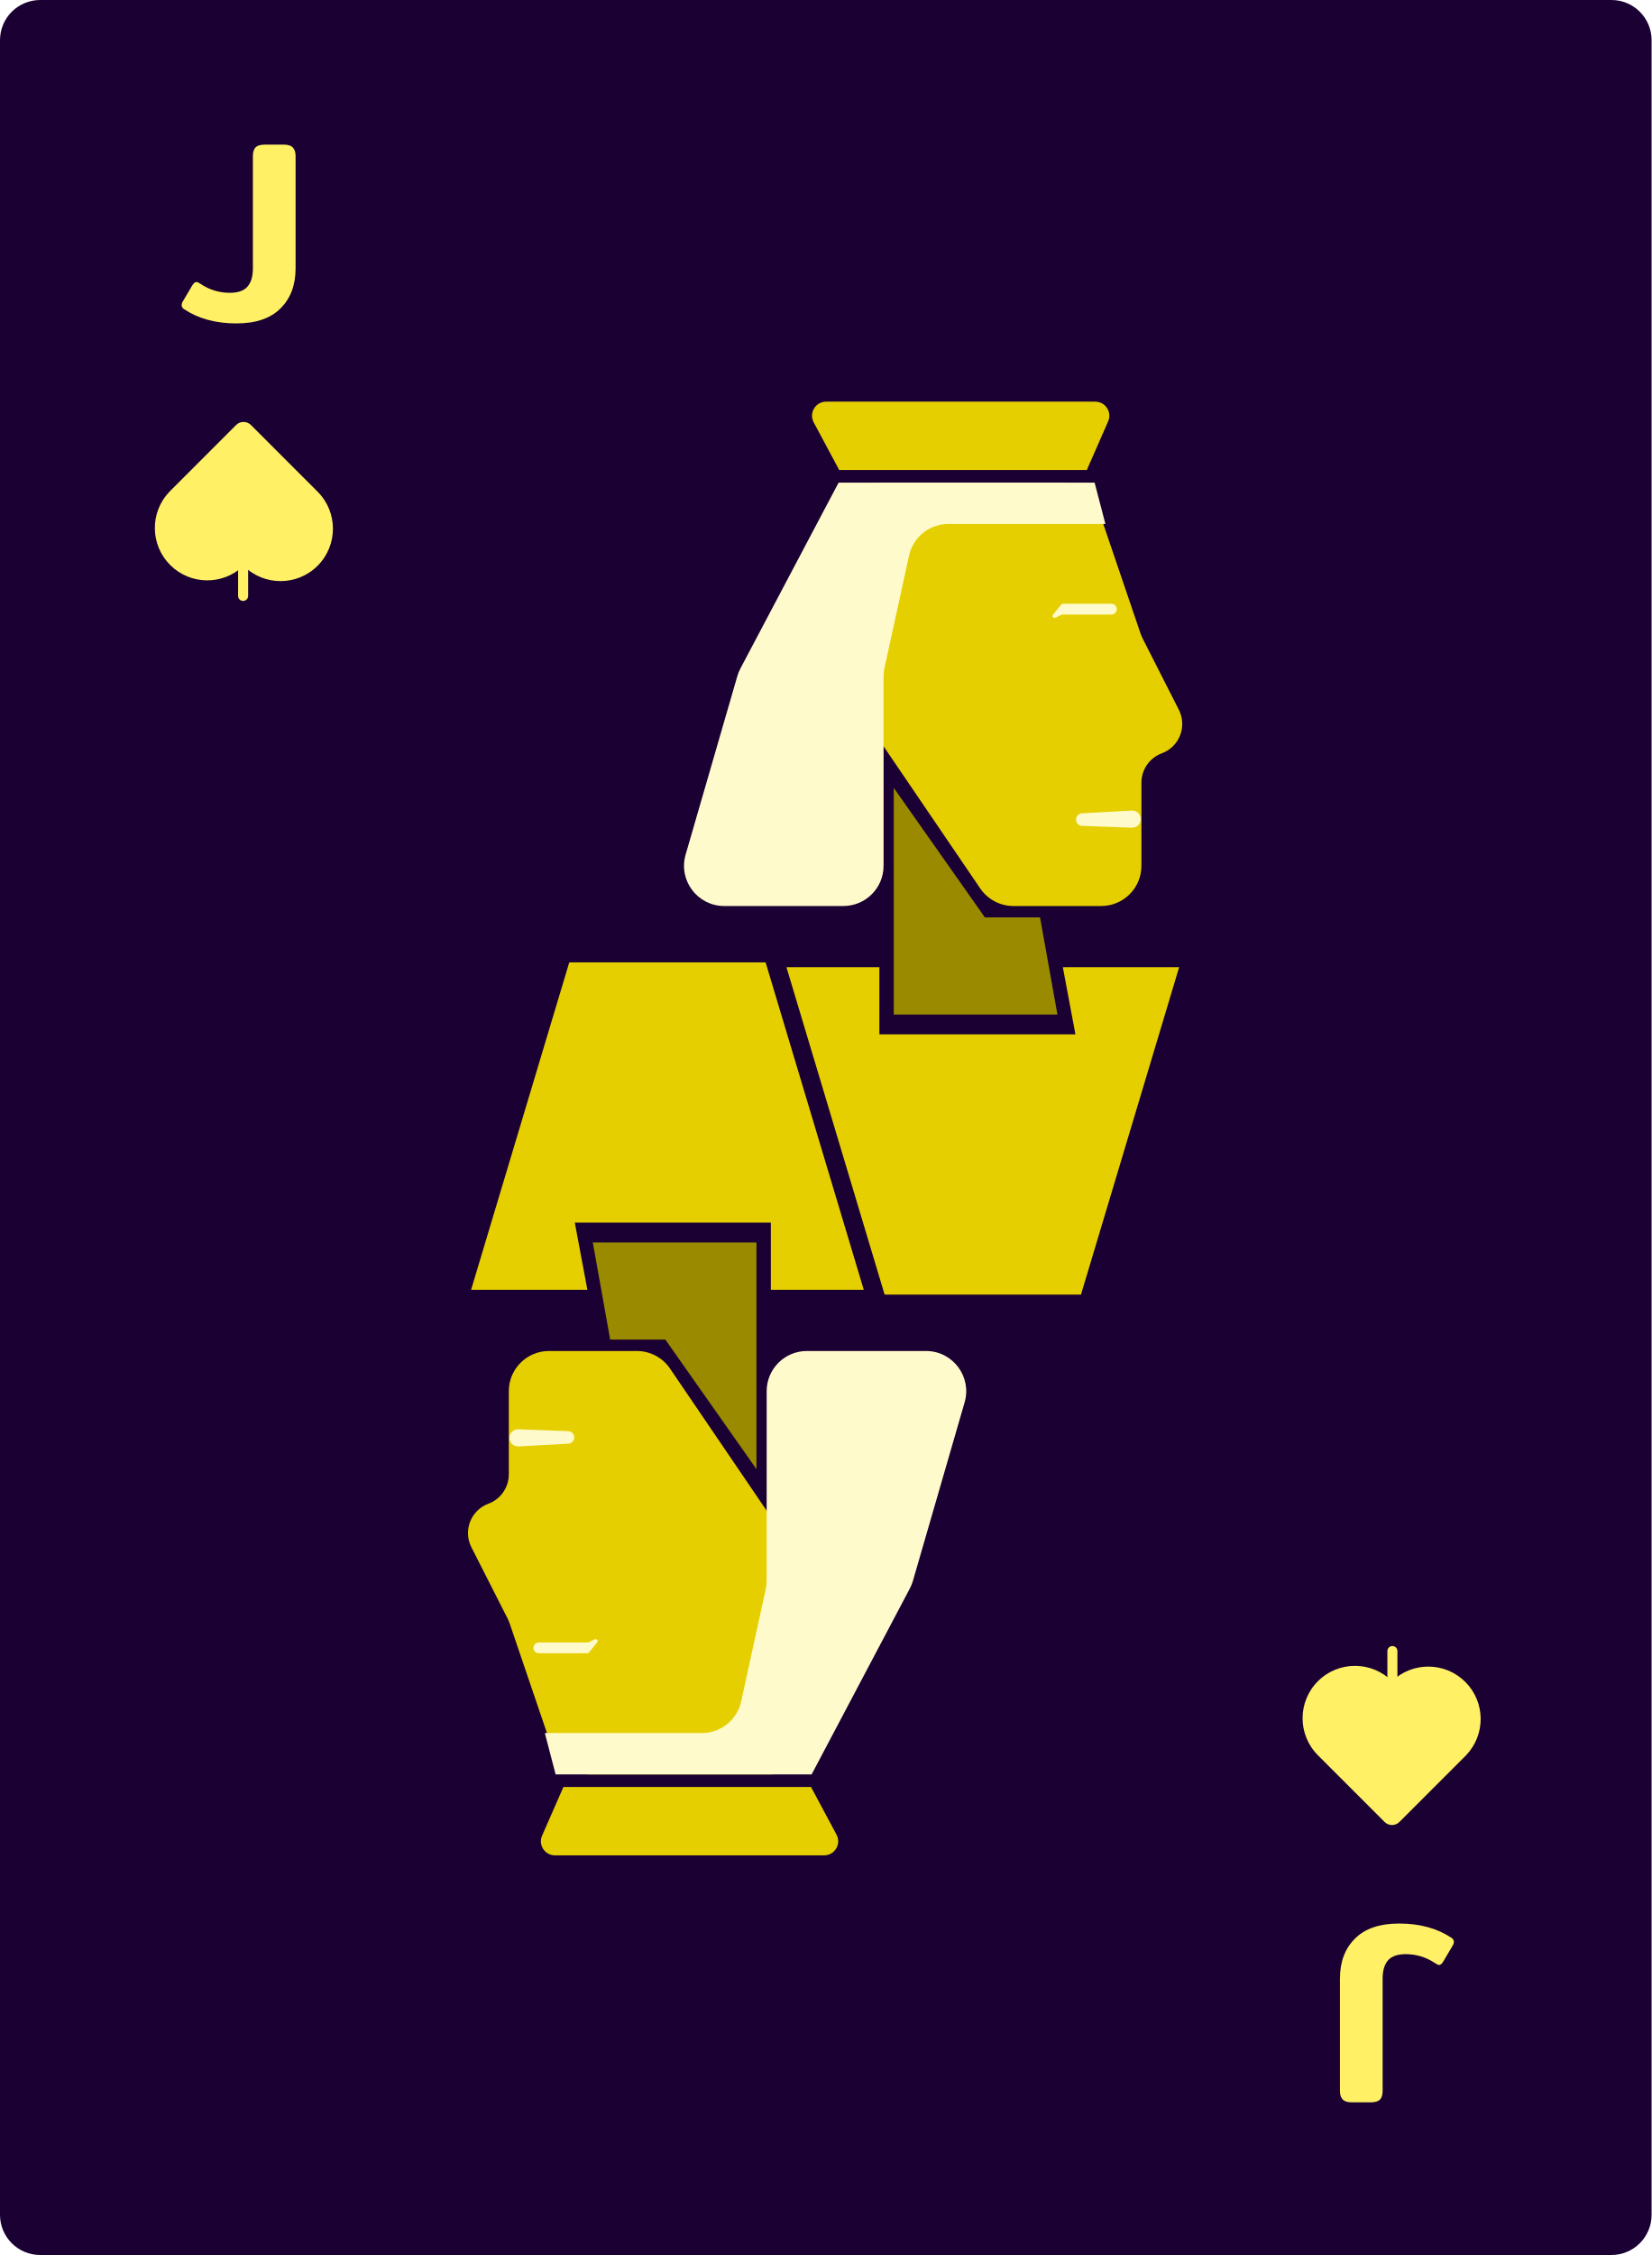
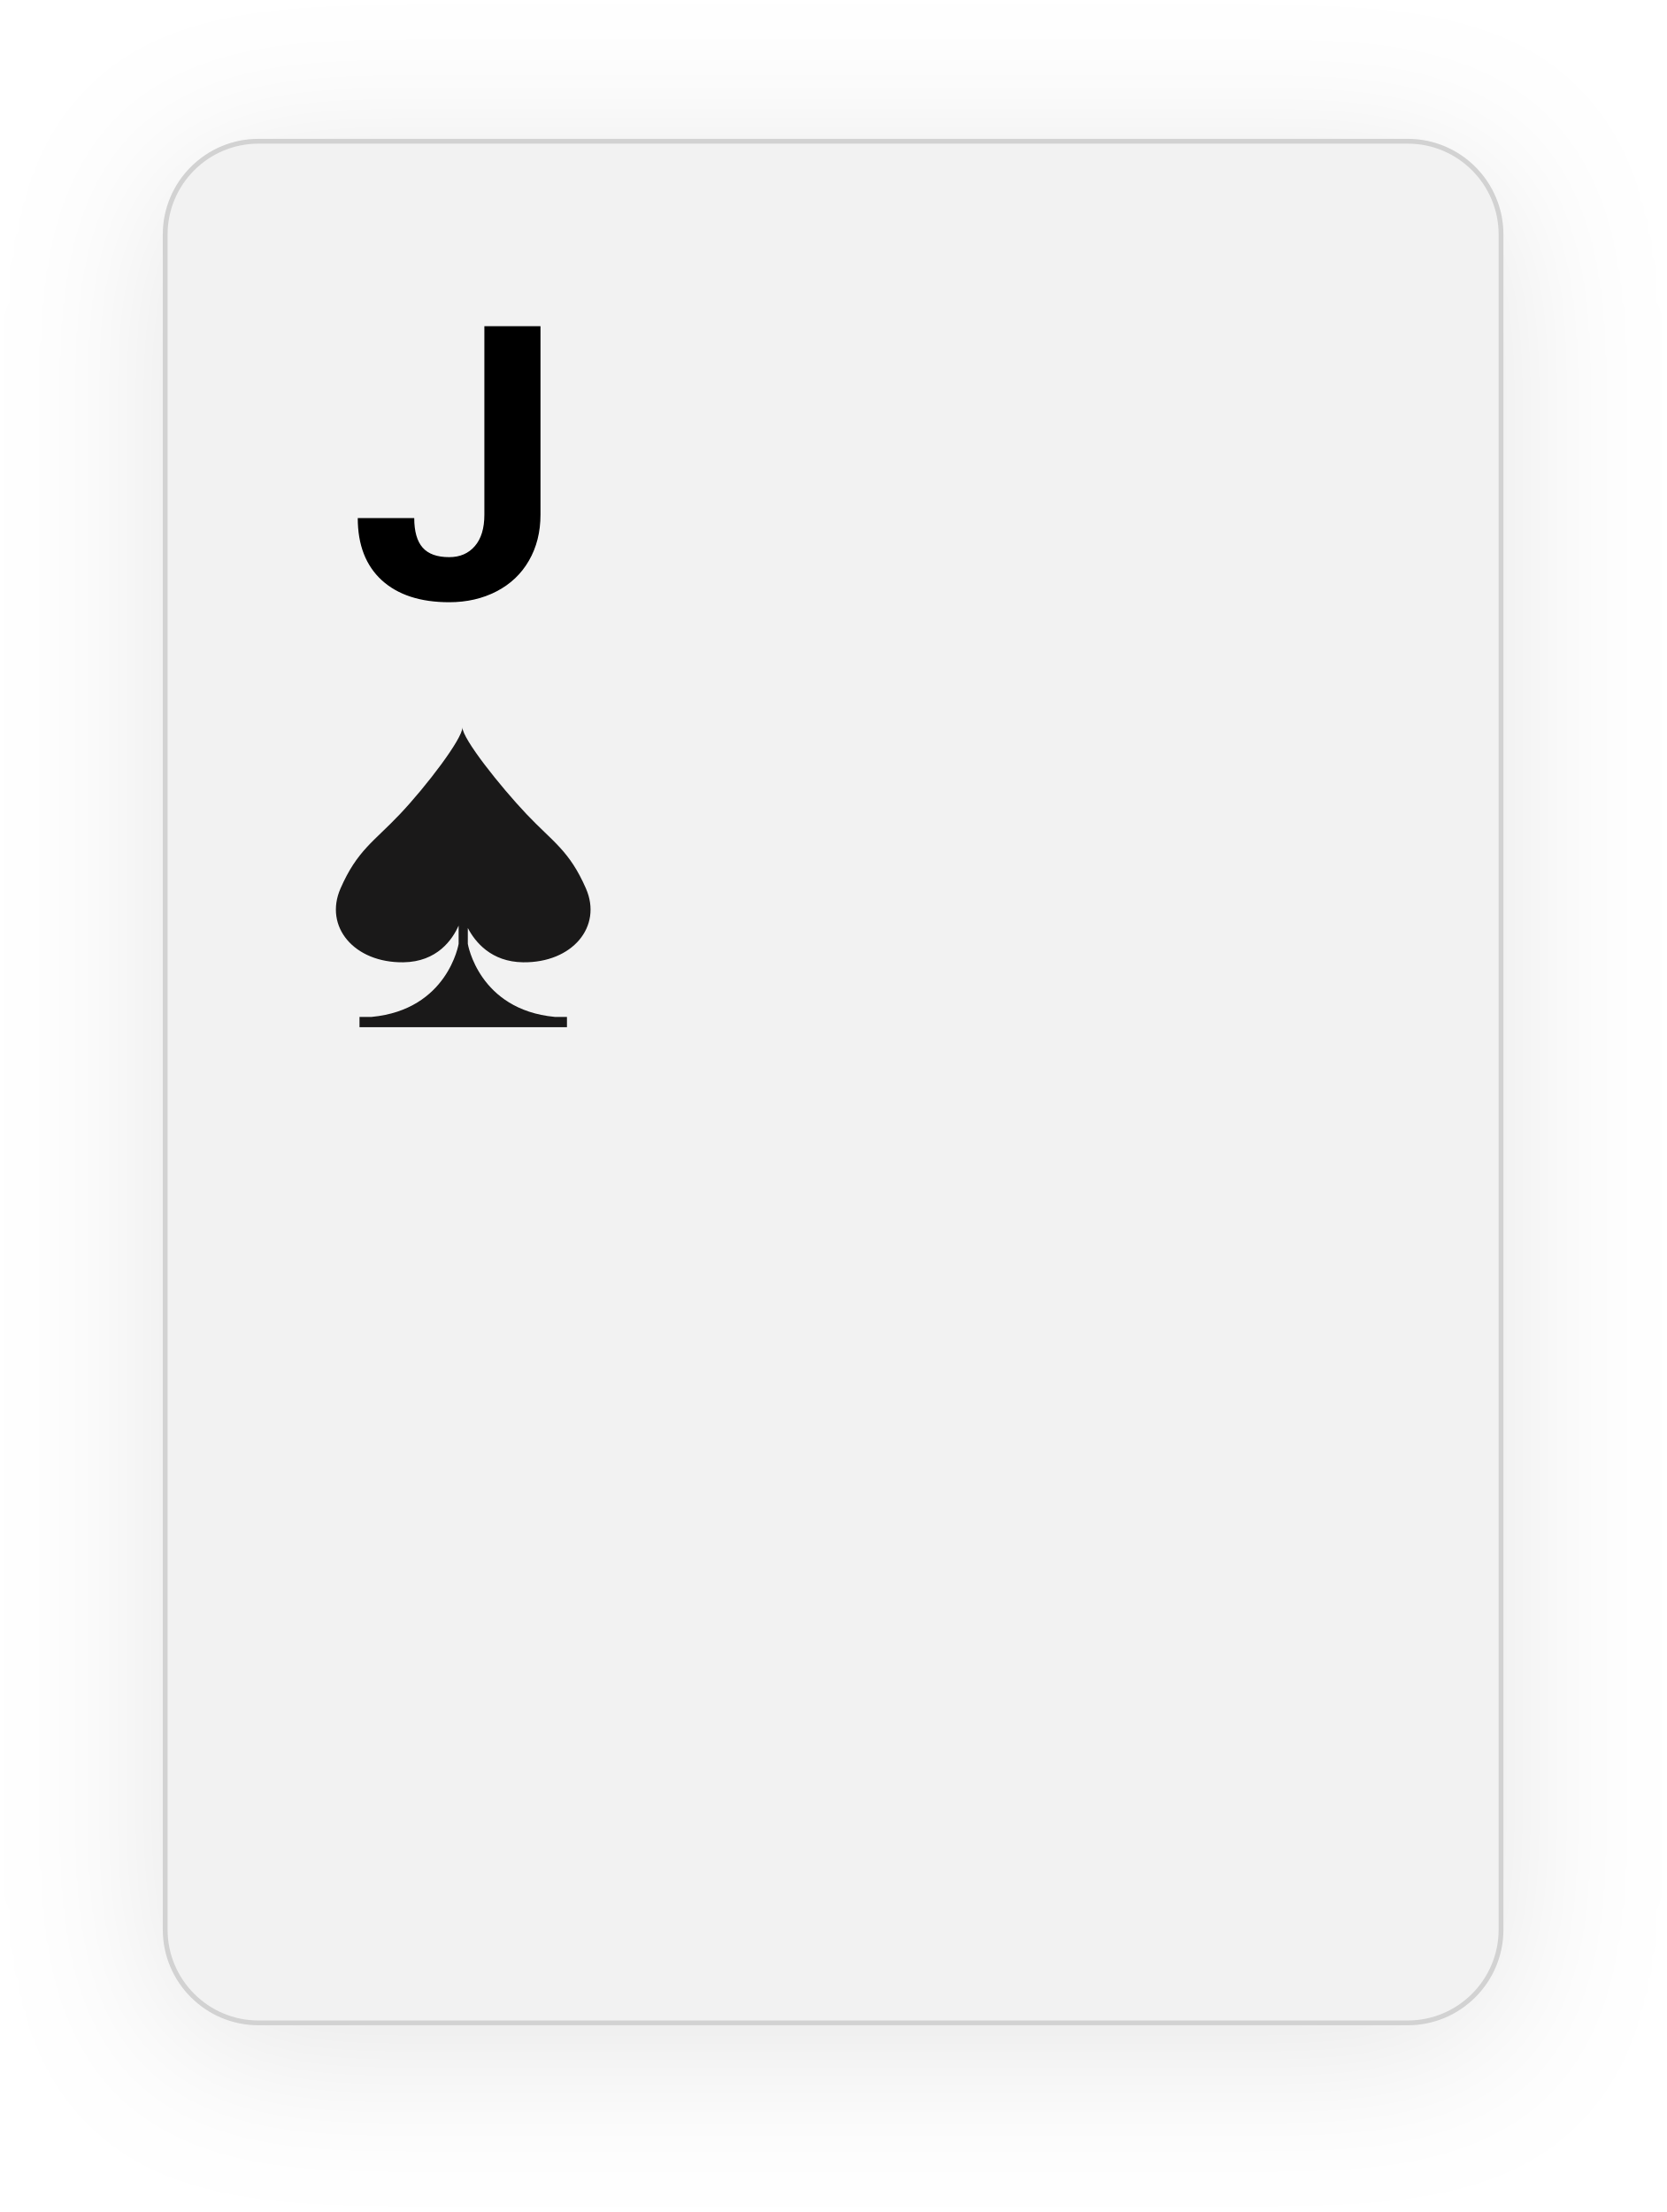
- <svg xmlns="http://www.w3.org/2000/svg" width="822" height="1122" viewBox="0 0 822 1122" fill="none">
-   <path d="M0 20C0 8.954 8.954 0 20 0H802C813.046 0 822 8.954 822 20V1102C822 1113.05 813.046 1122 802 1122H20C8.954 1122 0 1113.05 0 1102V20Z" fill="#1A0033" />
-   <path d="M117.672 160.92C107.432 160.92 98.771 158.573 91.688 153.88C90.835 153.368 90.408 152.685 90.408 151.832C90.408 151.149 90.664 150.424 91.176 149.656L95.784 141.848C96.467 140.824 97.107 140.312 97.704 140.312C98.216 140.312 98.899 140.611 99.752 141.208C104.189 144.195 109.053 145.688 114.344 145.688C118.355 145.688 121.256 144.707 123.048 142.744C124.925 140.696 125.864 137.624 125.864 133.528V77.592C125.864 75.715 126.291 74.307 127.144 73.368C128.083 72.429 129.619 71.96 131.752 71.96H141.224C143.357 71.96 144.851 72.429 145.704 73.368C146.643 74.307 147.112 75.715 147.112 77.592V133.528C147.112 141.891 144.595 148.547 139.56 153.496C134.611 158.445 127.315 160.92 117.672 160.92Z" fill="#FFF066" />
-   <path d="M121.202 281.503C131.382 291.683 147.887 291.683 158.067 281.503C168.247 271.323 168.247 254.818 158.067 244.638L124.888 211.459C122.852 209.423 119.551 209.423 117.515 211.459L84.336 244.638L84.34 244.641C74.526 254.848 74.648 271.078 84.705 281.135C94.762 291.192 110.992 291.313 121.198 281.5L121.202 281.503Z" fill="#FFF066" />
-   <rect x="118.5" y="266" width="5" height="33" rx="2.5" fill="#FFF066" />
-   <path d="M696.328 957.08C706.568 957.08 715.229 959.427 722.312 964.12C723.165 964.632 723.592 965.315 723.592 966.168C723.592 966.851 723.336 967.576 722.824 968.344L718.216 976.152C717.533 977.176 716.893 977.688 716.296 977.688C715.784 977.688 715.101 977.389 714.248 976.792C709.811 973.805 704.947 972.312 699.656 972.312C695.645 972.312 692.744 973.293 690.952 975.256C689.075 977.304 688.136 980.376 688.136 984.472V1040.41C688.136 1042.29 687.709 1043.69 686.856 1044.63C685.917 1045.57 684.381 1046.04 682.248 1046.04H672.776C670.643 1046.04 669.149 1045.57 668.296 1044.63C667.357 1043.69 666.888 1042.29 666.888 1040.41V984.472C666.888 976.109 669.405 969.453 674.44 964.504C679.389 959.555 686.685 957.08 696.328 957.08Z" fill="#FFF066" />
-   <path d="M692.798 836.497C682.618 826.317 666.113 826.317 655.933 836.497C645.753 846.677 645.753 863.182 655.933 873.362L689.112 906.541C691.148 908.577 694.449 908.577 696.485 906.541L729.664 873.362L729.66 873.359C739.474 863.152 739.352 846.923 729.295 836.866C719.238 826.809 703.008 826.687 692.802 836.501L692.798 836.497Z" fill="#FFF066" />
-   <rect x="695.5" y="852" width="5" height="33" rx="2.5" transform="rotate(-180 695.5 852)" fill="#FFF066" />
-   <path d="M527.781 240.13H437.674C426.628 240.13 417.674 249.084 417.674 260.13V332.722C417.674 336.734 418.88 340.654 421.137 343.971L487.848 442.045C491.571 447.519 497.763 450.796 504.384 450.796H548.09C559.135 450.796 568.09 441.842 568.09 430.796V389.416C568.09 382.905 572.14 377.081 578.244 374.816C586.969 371.578 590.925 361.461 586.711 353.163L568.733 317.764C568.305 316.92 567.937 316.047 567.632 315.151L546.715 253.687C543.956 245.581 536.344 240.13 527.781 240.13Z" fill="#E6CF00" />
-   <path d="M535.539 407.8C535.539 406.141 536.835 404.771 538.491 404.679L563.255 403.304C565.705 403.167 567.766 405.117 567.766 407.57C567.766 409.992 565.755 411.93 563.334 411.841L538.549 410.923C536.869 410.86 535.539 409.481 535.539 407.8Z" fill="#FFFACC" />
-   <path d="M540.91 233.864H417.673L404.984 210.149C402.489 205.486 405.868 199.847 411.156 199.847H545.116C550.167 199.847 553.555 205.033 551.526 209.659L540.91 233.864Z" fill="#E6CF00" />
-   <path d="M544.789 240.13L550.16 260.719H471.968C462.568 260.719 454.437 267.265 452.429 276.448L440.216 332.312C439.909 333.715 439.755 335.147 439.755 336.583V430.796C439.755 441.842 430.8 450.796 419.755 450.796H360.442C347.124 450.796 337.526 438.022 341.233 425.23L366.973 336.39C367.352 335.082 367.864 333.816 368.501 332.611L417.375 240.13H544.789Z" fill="#FFFACC" />
-   <path fill-rule="evenodd" clip-rule="evenodd" d="M528.991 300.406C528.69 300.406 528.405 300.541 528.216 300.774L524.105 305.814C523.427 306.646 524.357 307.816 525.321 307.344L528.307 305.879C528.444 305.812 528.595 305.777 528.748 305.777H553.144C554.627 305.777 555.83 304.574 555.83 303.091C555.83 301.608 554.627 300.406 553.144 300.406H528.991Z" fill="#FFFACC" />
-   <path d="M490.183 456.465L444.827 392.012V504.805H526.289L517.635 456.465H490.183Z" fill="#998A00" />
-   <path d="M437.666 514.652V481.232H391.415L440.277 644.155H489.139H538.001L586.863 481.232H528.974L535.24 514.652H437.666Z" fill="#E6CF00" />
-   <path d="M293.541 882.87H383.649C394.695 882.87 403.649 873.915 403.649 862.87V790.277C403.649 786.265 402.442 782.346 400.186 779.029L333.475 680.955C329.751 675.481 323.559 672.204 316.938 672.204H273.233C262.187 672.204 253.233 681.158 253.233 692.204V733.583C253.233 740.094 249.182 745.918 243.078 748.184C234.353 751.422 230.397 761.539 234.611 769.837L252.589 805.236C253.018 806.08 253.386 806.953 253.691 807.849L274.608 869.313C277.366 877.419 284.979 882.87 293.541 882.87Z" fill="#E6CF00" />
-   <path d="M285.783 715.2C285.783 716.859 284.488 718.228 282.832 718.32L258.067 719.696C255.618 719.832 253.557 717.883 253.557 715.429C253.557 713.007 255.568 711.069 257.988 711.159L282.774 712.077C284.454 712.139 285.783 713.519 285.783 715.2Z" fill="#FFFACC" />
-   <path d="M280.413 889.136H403.649L416.338 912.85C418.833 917.513 415.455 923.153 410.166 923.153H276.207C271.156 923.153 267.767 917.967 269.796 913.341L280.413 889.136Z" fill="#E6CF00" />
-   <path d="M276.533 882.87L271.162 862.28H349.355C358.754 862.28 366.886 855.735 368.893 846.552L381.106 790.688C381.413 789.285 381.568 787.853 381.568 786.417V692.204C381.568 681.158 390.522 672.204 401.568 672.204H460.88C474.199 672.204 483.797 684.977 480.09 697.77L454.349 786.61C453.97 787.918 453.458 789.184 452.822 790.389L403.947 882.87H276.533Z" fill="#FFFACC" />
-   <path fill-rule="evenodd" clip-rule="evenodd" d="M292.332 822.594C292.632 822.594 292.917 822.459 293.107 822.226L297.217 817.186C297.895 816.354 296.965 815.183 296.002 815.656L293.015 817.121C292.878 817.188 292.727 817.223 292.575 817.223H268.178C266.695 817.223 265.493 818.426 265.493 819.909C265.493 821.392 266.695 822.594 268.178 822.594H292.332Z" fill="#FFFACC" />
-   <path d="M331.139 666.534L376.495 730.987V618.195H295.034L303.687 666.534H331.139Z" fill="#998A00" />
-   <path d="M383.657 608.347V641.768H429.908L381.046 478.845H332.184H283.322L234.46 641.768H292.348L286.082 608.347H383.657Z" fill="#E6CF00" />
+ <svg xmlns="http://www.w3.org/2000/svg" width="348" height="462" viewBox="0 0 348 462" fill="none">
+   <g filter="url(#filter0_d_0_393)">
+     <rect x="34" y="29" width="280" height="394" rx="20" fill="#F2F2F2" />
+     <rect x="34.5" y="29.5" width="279" height="393" rx="19.5" stroke="#D2D2D2" />
+   </g>
+   <path d="M101.164 68.125H112.883V107.5C112.883 111.12 112.076 114.323 110.461 117.109C108.872 119.87 106.62 122.005 103.703 123.516C100.786 125.026 97.492 125.781 93.82 125.781C87.805 125.781 83.117 124.258 79.758 121.211C76.398 118.138 74.719 113.802 74.719 108.203H86.516C86.516 110.99 87.102 113.047 88.273 114.375C89.445 115.703 91.294 116.367 93.82 116.367C96.06 116.367 97.844 115.599 99.172 114.062C100.5 112.526 101.164 110.339 101.164 107.5V68.125Z" fill="black" />
+   <path fill-rule="evenodd" clip-rule="evenodd" d="M109.243 200.985C119.532 201.117 125.862 193.546 122.38 185.577C118.899 177.608 115.428 175.815 109.963 170.037C104.495 164.26 96.544 154.265 96.582 151.907C96.622 154.265 88.999 164.26 83.531 170.037C78.066 175.815 74.598 177.608 71.114 185.577C67.632 193.546 73.964 201.117 84.251 200.985C91.313 200.893 94.491 196.234 95.787 193.32L95.787 197.133C95.787 197.133 93.533 210.886 77.62 212.392L75.084 212.392L75.084 214.535L118.413 214.535L118.413 212.392L115.873 212.392C99.964 210.886 97.707 197.133 97.707 197.133L97.707 193.821C99.234 196.737 102.573 200.898 109.243 200.985Z" fill="#1A1919" />
+   <defs>
+     <filter id="filter0_d_0_393" x="0" y="0" width="348" height="462" filterUnits="userSpaceOnUse" color-interpolation-filters="sRGB">
+       <feFlood flood-opacity="0" result="BackgroundImageFix" />
+       <feColorMatrix in="SourceAlpha" type="matrix" values="0 0 0 0 0 0 0 0 0 0 0 0 0 0 0 0 0 0 127 0" result="hardAlpha" />
+       <feOffset dy="5" />
+       <feGaussianBlur stdDeviation="17" />
+       <feColorMatrix type="matrix" values="0 0 0 0 0 0 0 0 0 0 0 0 0 0 0 0 0 0 0.1 0" />
+       <feBlend mode="normal" in2="BackgroundImageFix" result="effect1_dropShadow_0_393" />
+       <feBlend mode="normal" in="SourceGraphic" in2="effect1_dropShadow_0_393" result="shape" />
+     </filter>
+   </defs>
</svg>
